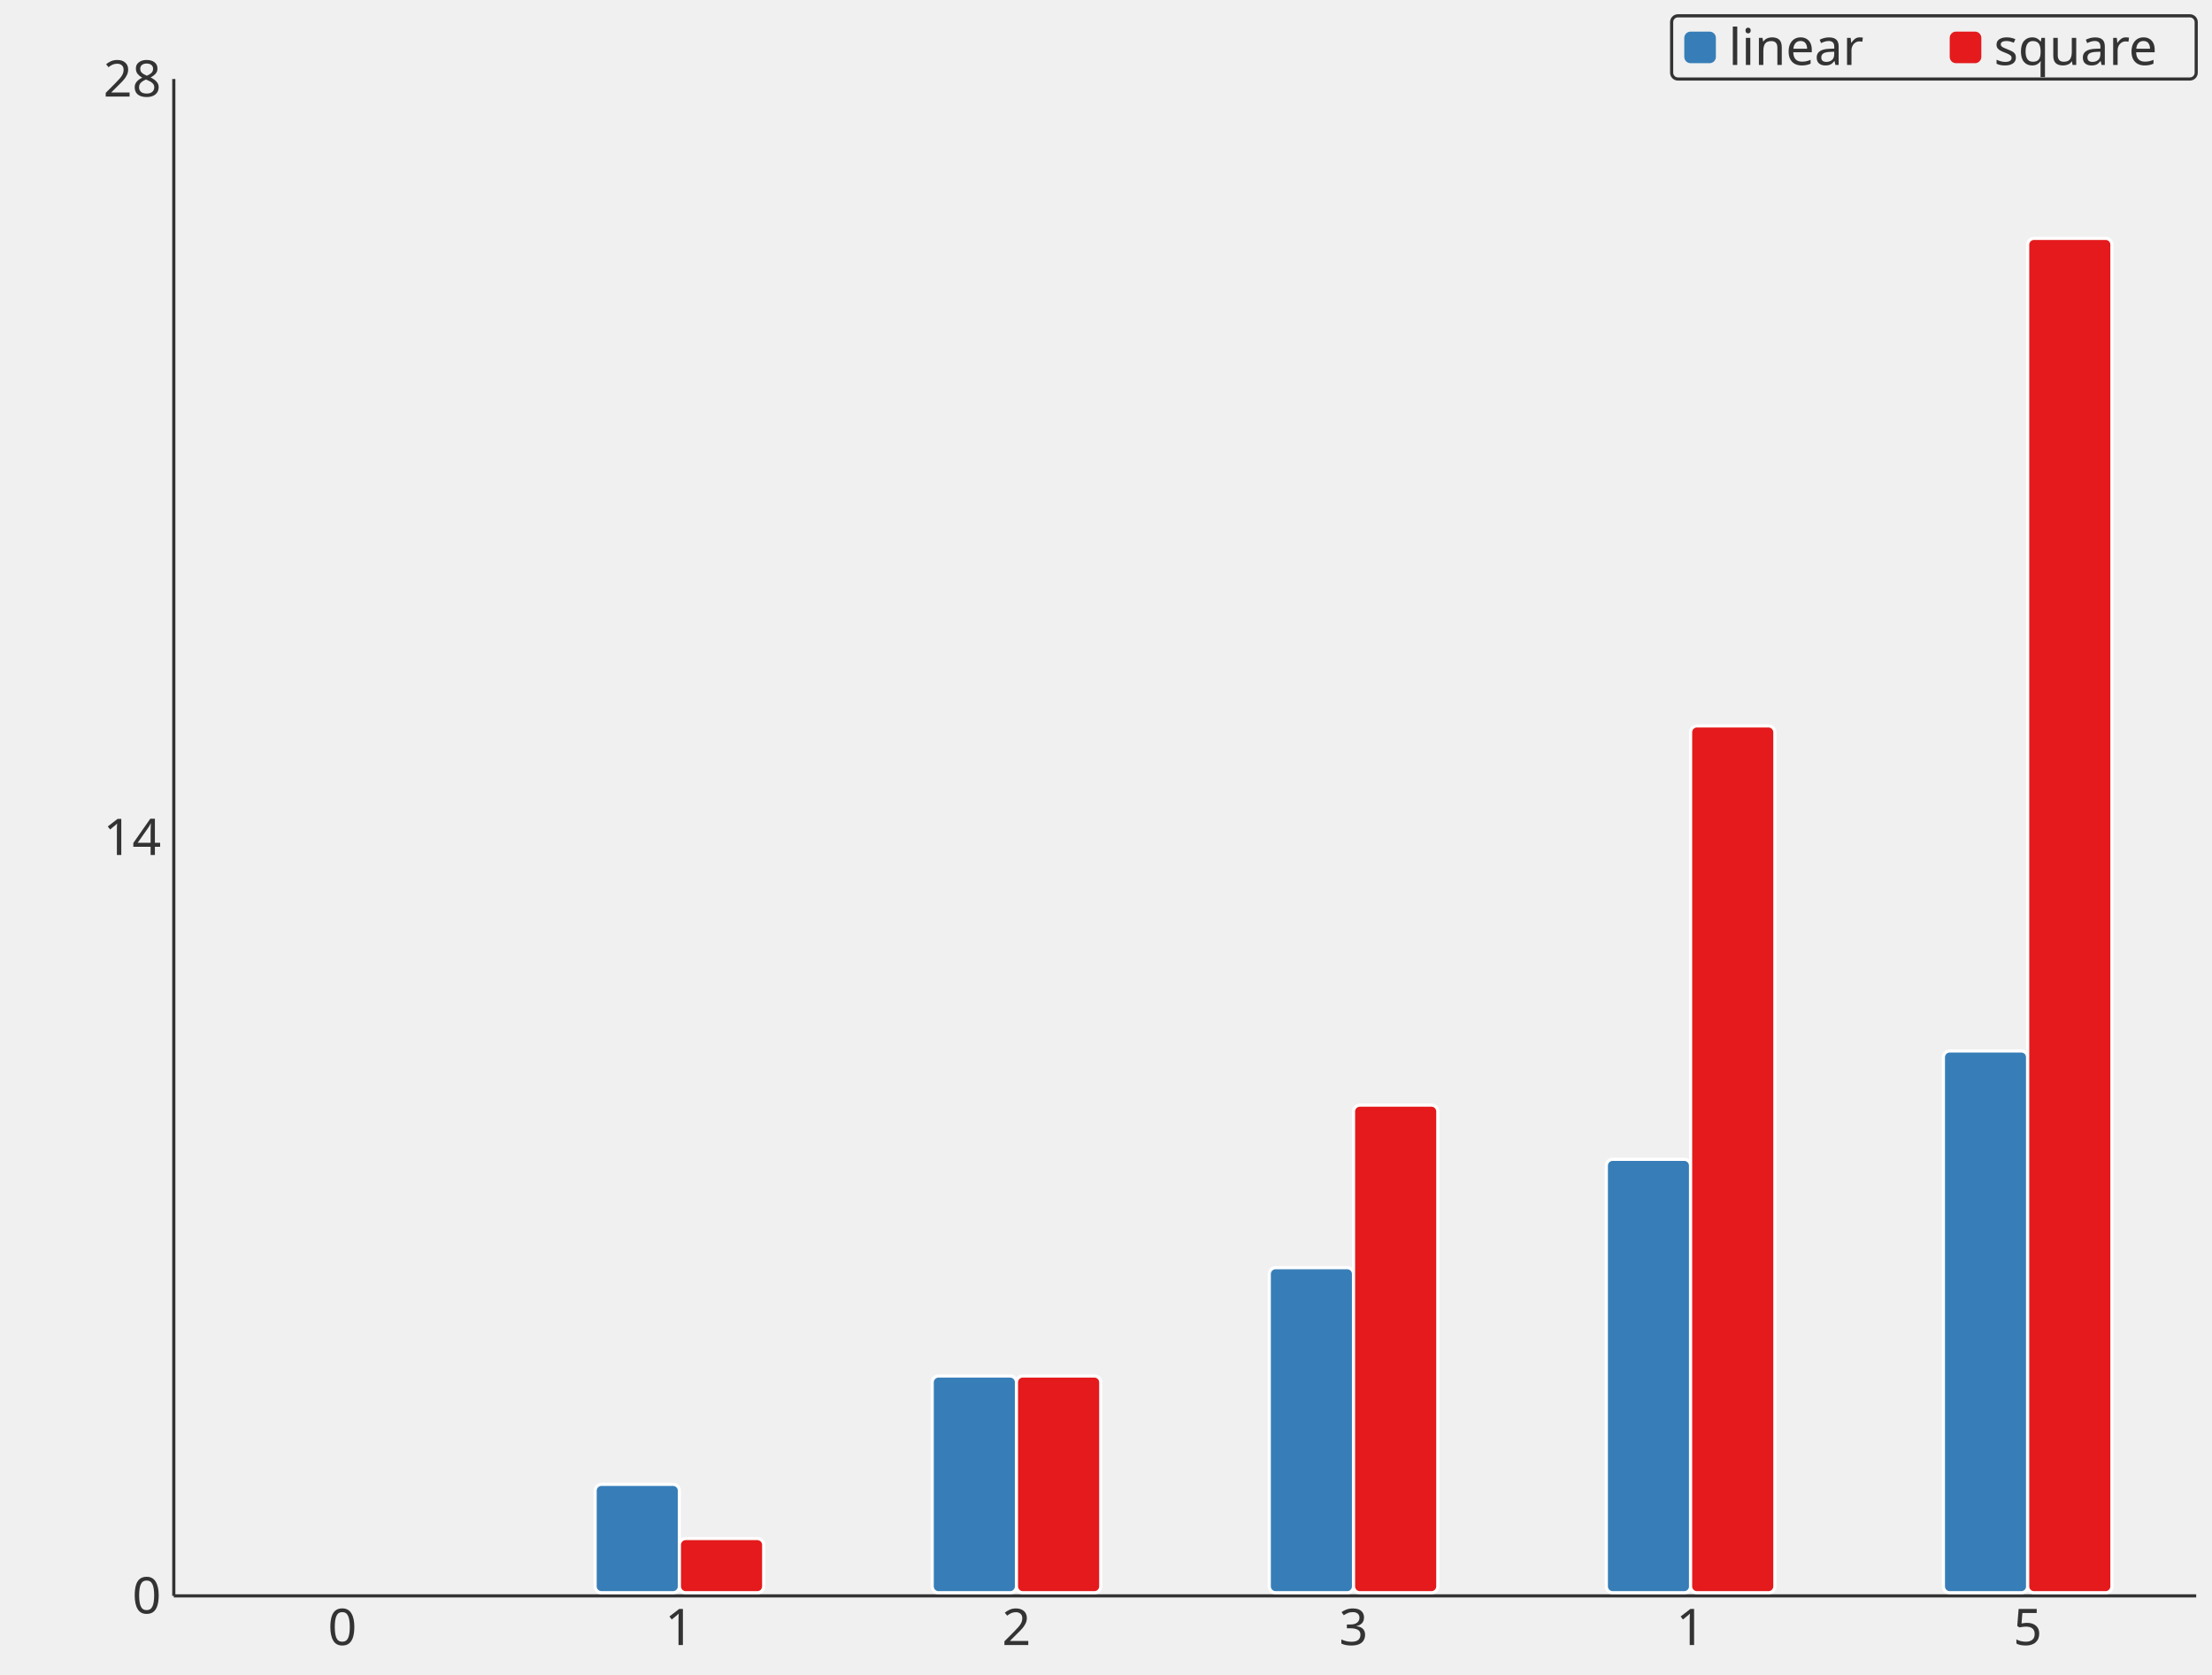
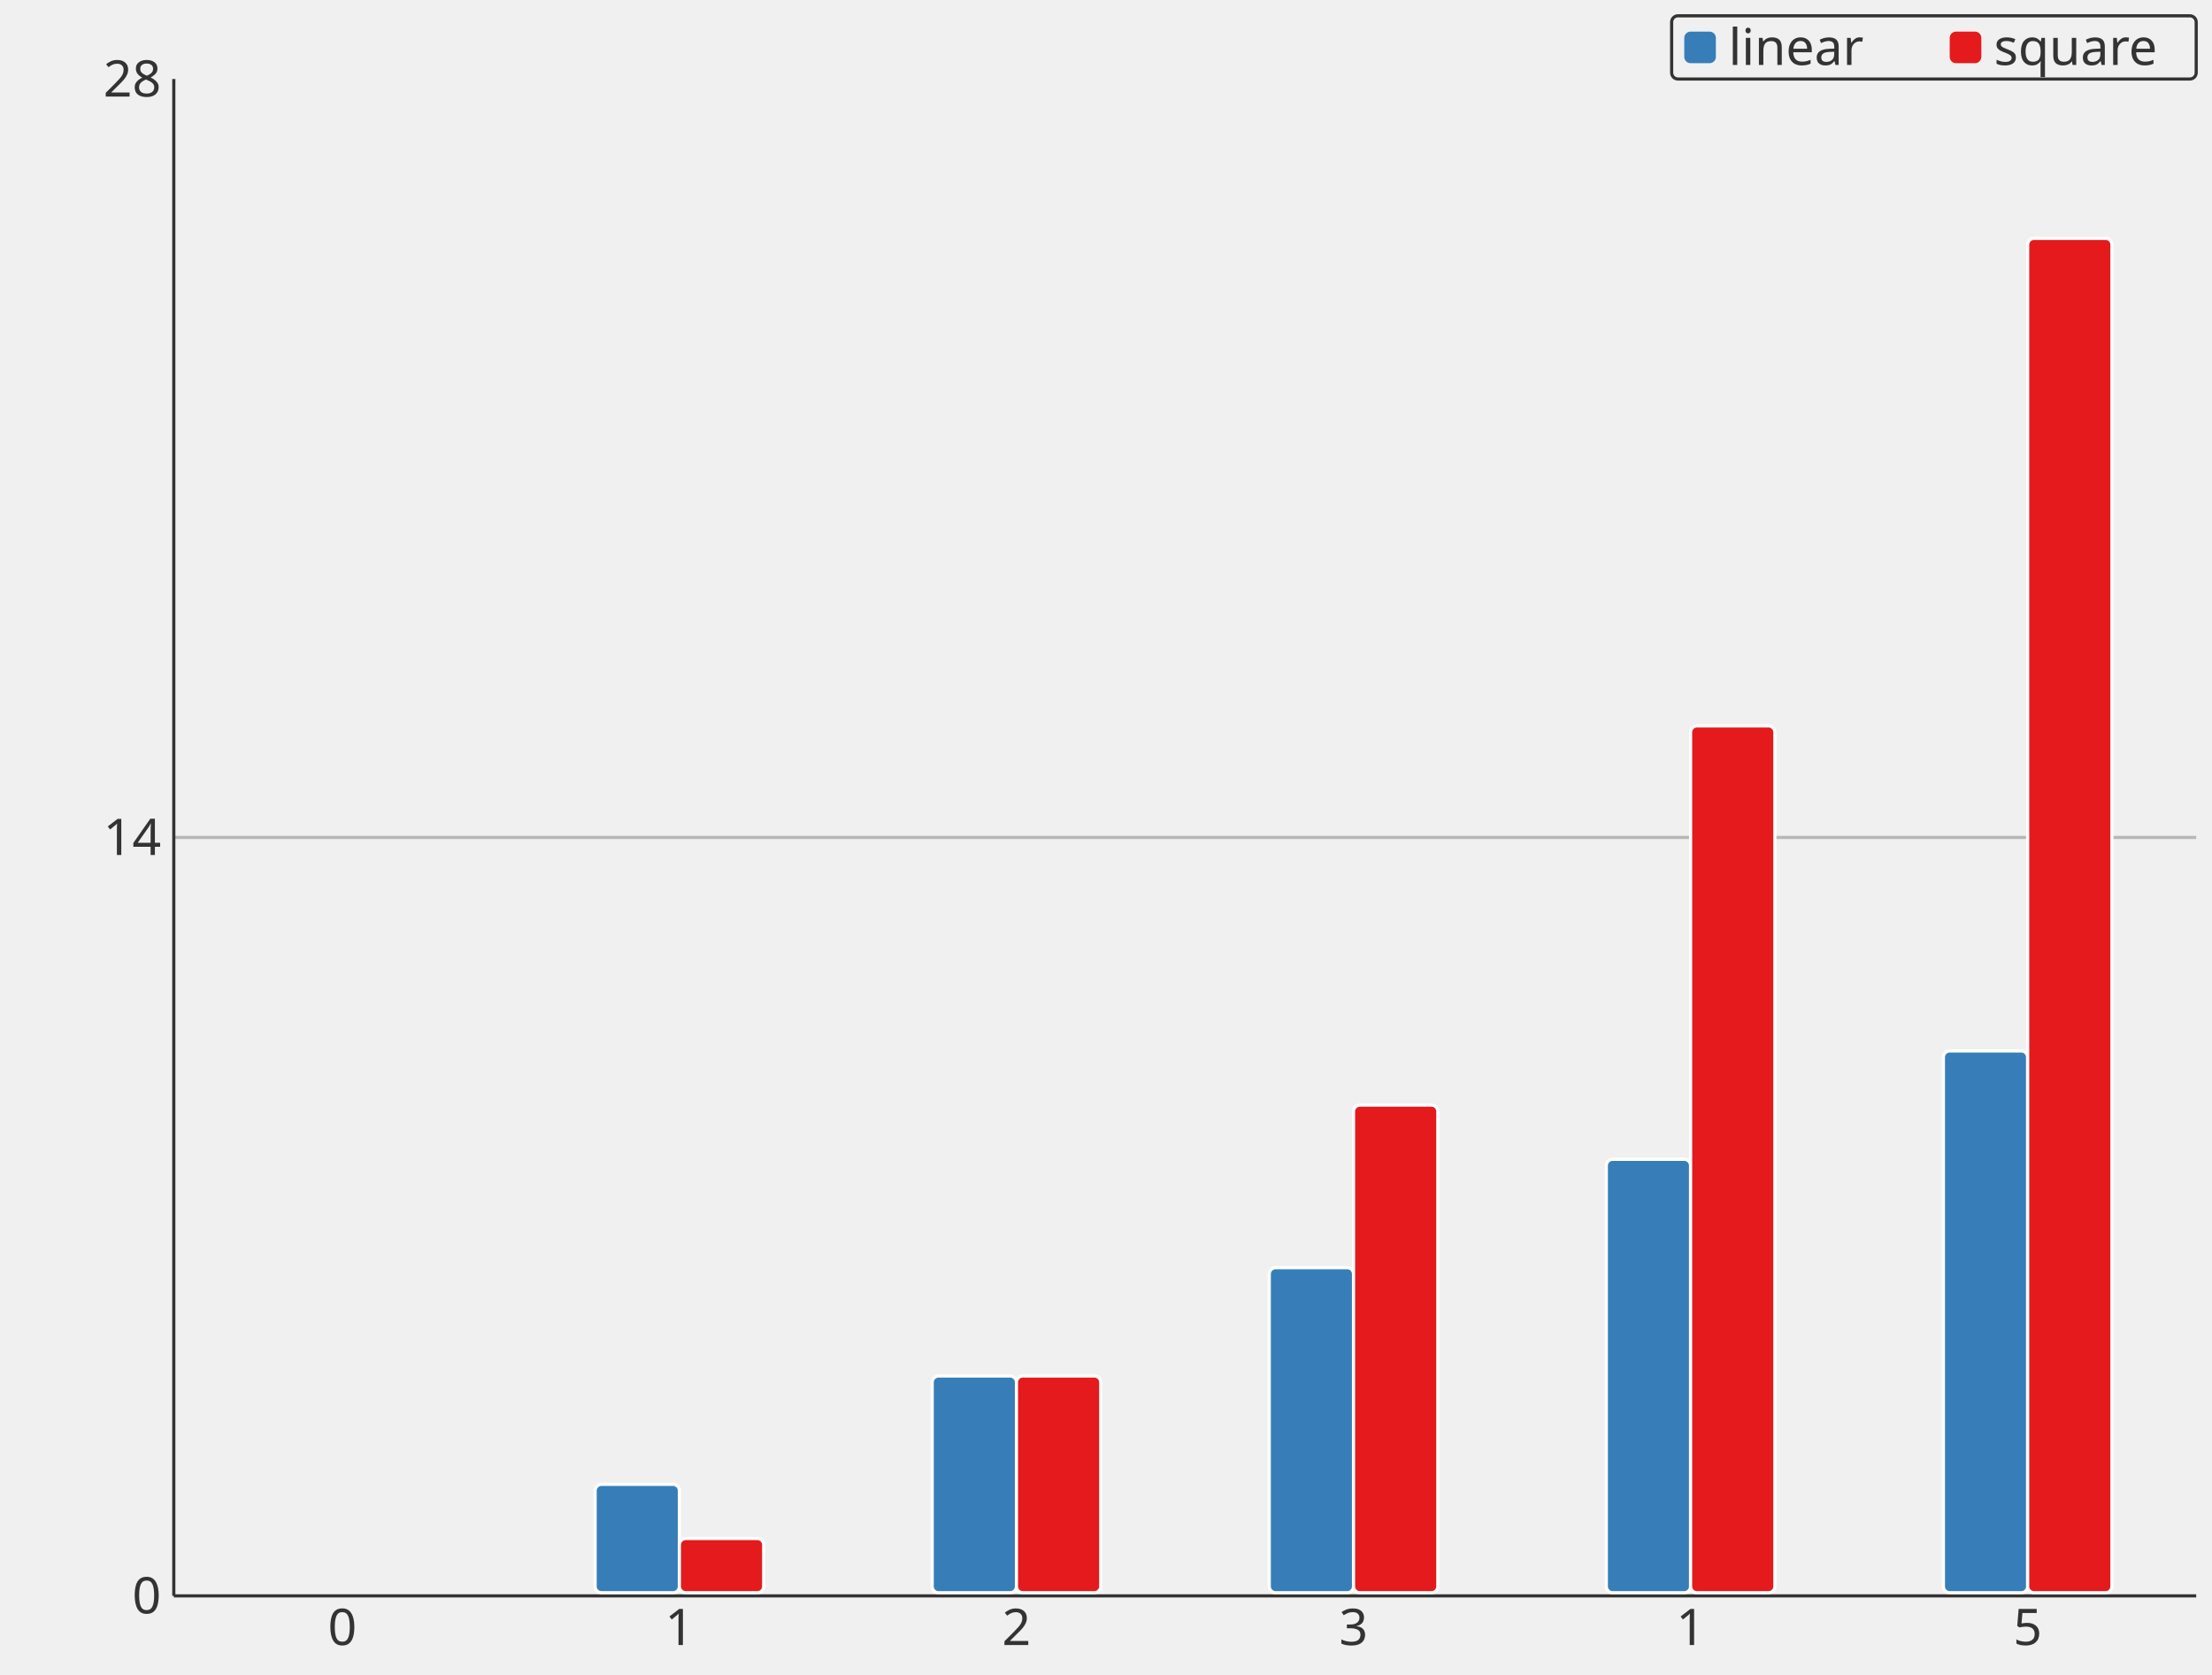
<svg xmlns="http://www.w3.org/2000/svg" font-family="sans-serif" font-size="16" viewBox="-55 -25 700 530">
  <style>
		@media (prefers-color-scheme: dark) {
			[fill="#333"] {fill: white}
			[stroke="#333"] {stroke: white}
		}
	</style>
  <g role="table">
    <line stroke="#333" x1="0" x2="0" y1="0" y2="480" />
    <line stroke="#333" x1="0" x2="640" y1="480" y2="480" />
+     <line opacity="0.3" stroke="#333" x1="0" x2="640" y1="240" y2="240" />
    <g aria-hidden="true">
      <text dominant-baseline="middle" fill="#333" text-anchor="end" x="-4" y="480">0</text>
      <text dominant-baseline="middle" fill="#333" text-anchor="end" x="-4" y="240">14</text>
      <text dominant-baseline="middle" fill="#333" text-anchor="end" x="-4" y="0">28</text>
    </g>
    <g role="row">
      <text dominant-baseline="middle" fill="#333" role="columnheader" text-anchor="middle" x="53.333" y="490">0</text>
      <text dominant-baseline="middle" fill="#333" role="columnheader" text-anchor="middle" x="160" y="490">1</text>
      <text dominant-baseline="middle" fill="#333" role="columnheader" text-anchor="middle" x="266.667" y="490">2</text>
      <text dominant-baseline="middle" fill="#333" role="columnheader" text-anchor="middle" x="373.333" y="490">3</text>
      <text dominant-baseline="middle" fill="#333" role="columnheader" text-anchor="middle" x="480" y="490">1</text>
      <text dominant-baseline="middle" fill="#333" role="columnheader" text-anchor="middle" x="586.667" y="490">5</text>
    </g>
    <g aria-hidden="true">
      <rect fill="none" height="20" rx="2" ry="2" stroke="#333" width="166" x="474" y="-20" />
      <rect fill="#377eb8" height="10" rx="2" ry="2" width="10" x="478" y="-15" />
      <text dominant-baseline="middle" fill="#333" x="492" y="-10">linear</text>
      <rect fill="#e41a1c" height="10" rx="2" ry="2" width="10" x="562" y="-15" />
      <text dominant-baseline="middle" fill="#333" x="576" y="-10">square</text>
    </g>
    <g fill="#377eb8" role="row" stroke="white">
      <rect height="0" role="cell" rx="2" ry="2" width="26.667" x="26.667" y="479" />
      <rect height="34.286" role="cell" rx="2" ry="2" width="26.667" x="133.333" y="444.714">
				</rect>
      <rect height="68.571" role="cell" rx="2" ry="2" width="26.667" x="240" y="410.429">
				</rect>
      <rect height="102.857" role="cell" rx="2" ry="2" width="26.667" x="346.667" y="376.143">
				</rect>
      <rect height="137.143" role="cell" rx="2" ry="2" width="26.667" x="453.333" y="341.857">
				</rect>
      <rect height="171.429" role="cell" rx="2" ry="2" width="26.667" x="560" y="307.571">
				</rect>
    </g>
    <g fill="#e41a1c" role="row" stroke="white">
      <rect height="0" role="cell" rx="2" ry="2" width="26.667" x="53.333" y="479" />
      <rect height="17.143" role="cell" rx="2" ry="2" width="26.667" x="160" y="461.857">
				</rect>
      <rect height="68.571" role="cell" rx="2" ry="2" width="26.667" x="266.667" y="410.429">
				</rect>
      <rect height="154.286" role="cell" rx="2" ry="2" width="26.667" x="373.333" y="324.714">
				</rect>
      <rect height="274.286" role="cell" rx="2" ry="2" width="26.667" x="480" y="204.714">
				</rect>
      <rect height="428.571" role="cell" rx="2" ry="2" width="26.667" x="586.667" y="50.429">
				</rect>
    </g>
  </g>
</svg>
